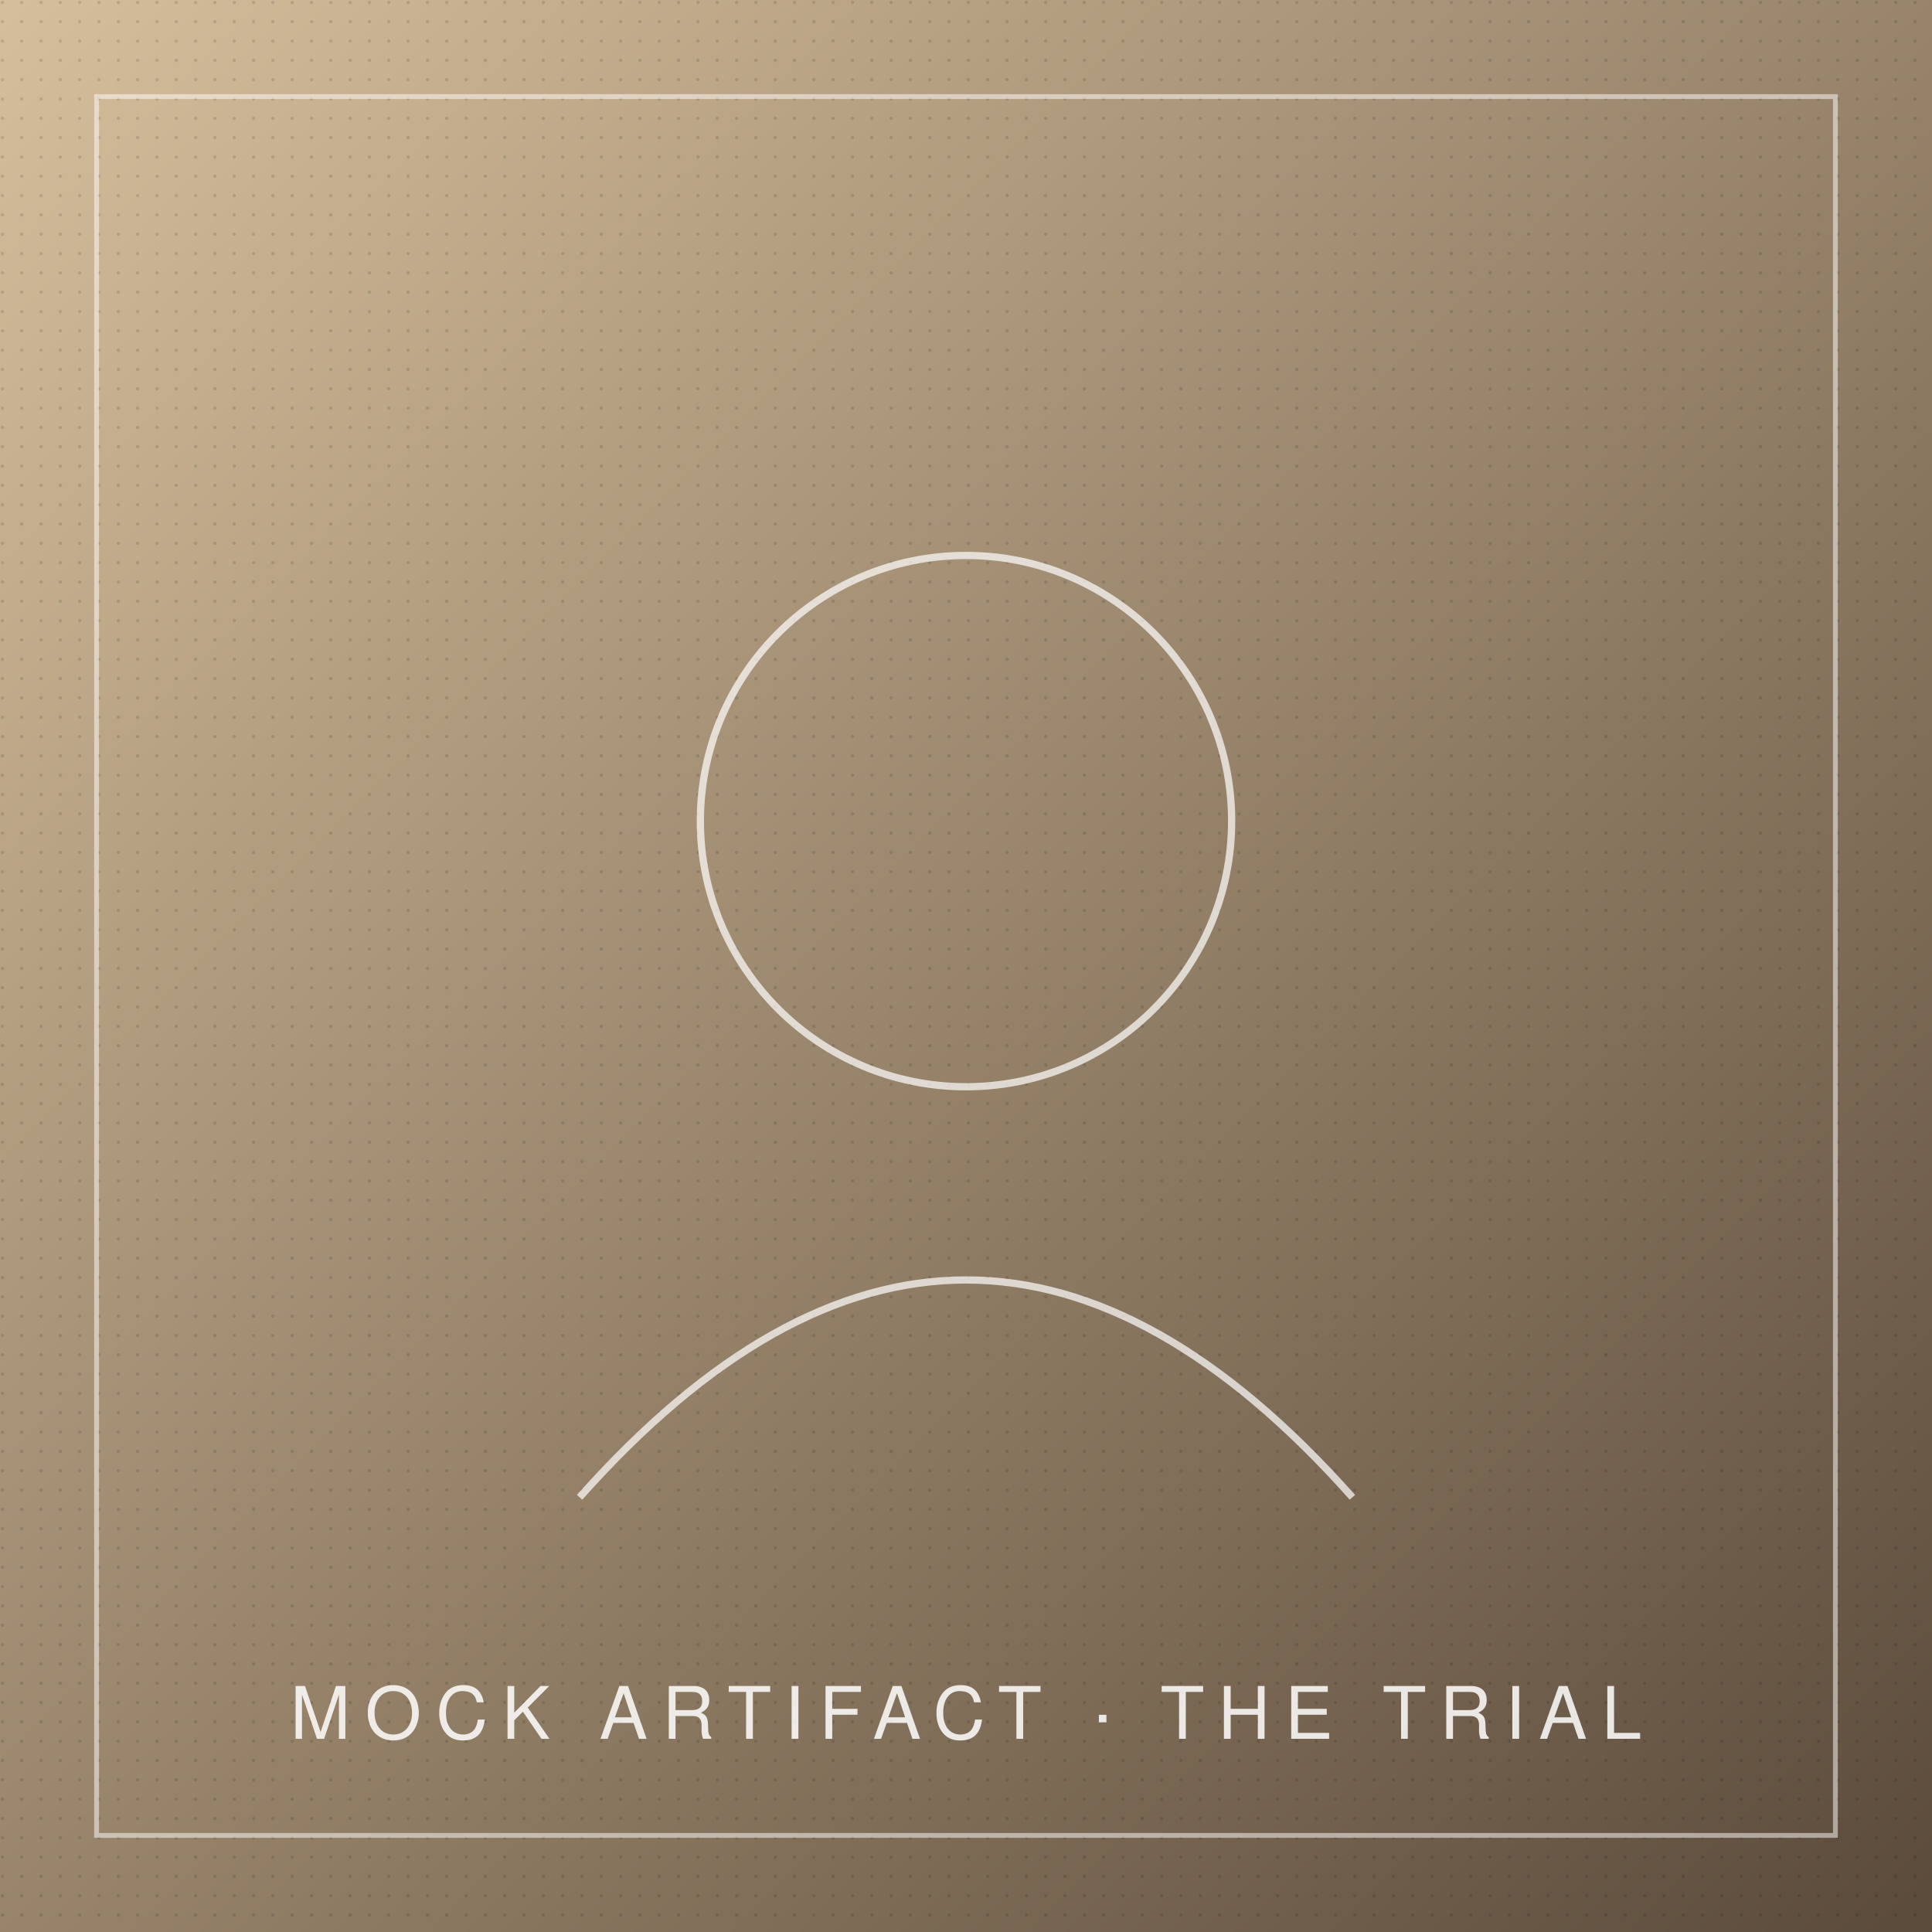
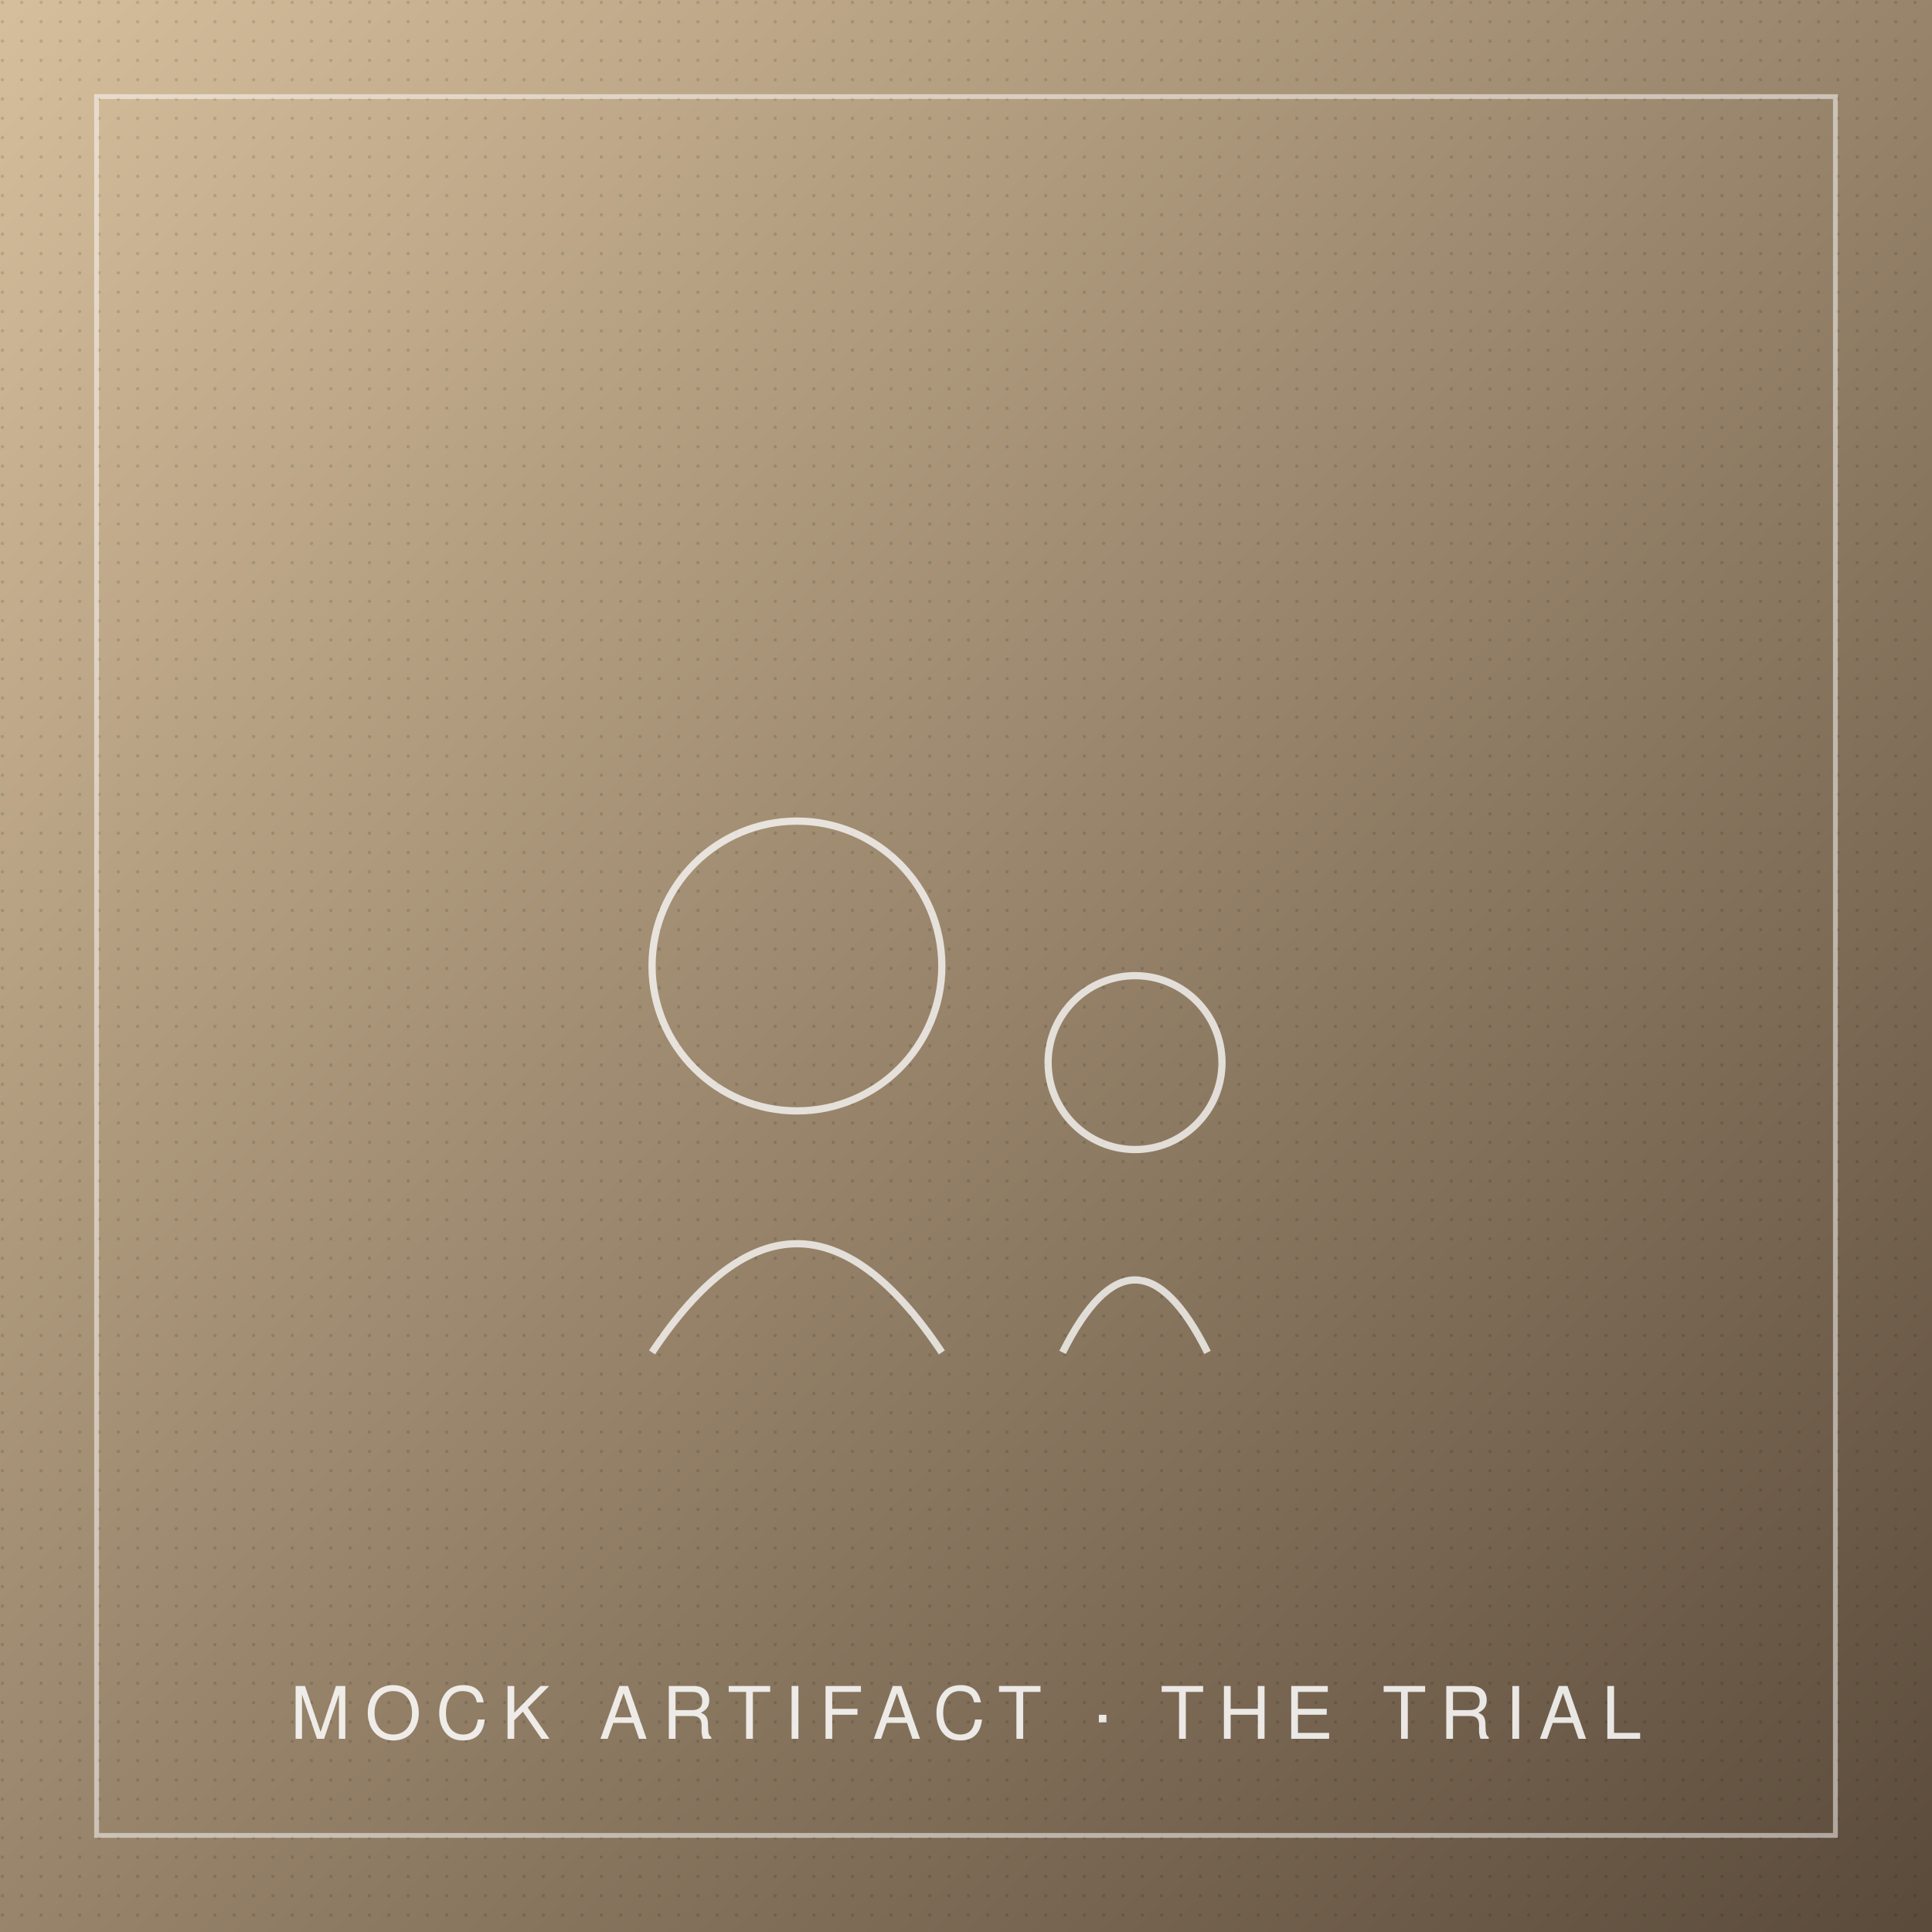
<svg xmlns="http://www.w3.org/2000/svg" viewBox="0 0 800 800">
  <defs>
    <linearGradient id="g" x1="0" y1="0" x2="1" y2="1">
      <stop offset="0" stop-color="#d6bf9c" />
      <stop offset="1" stop-color="#5a4a3a" />
    </linearGradient>
    <pattern id="p" width="8" height="8" patternUnits="userSpaceOnUse">
      <circle cx="1" cy="1" r=".7" fill="#000" opacity=".12" />
    </pattern>
  </defs>
  <rect width="800" height="800" fill="url(#g)" />
  <rect width="800" height="800" fill="url(#p)" />
  <rect x="40" y="40" width="720" height="720" fill="none" stroke="#fff" stroke-opacity=".5" stroke-width="2" />
-   <circle cx="400" cy="340" r="110" fill="none" stroke="#fff" stroke-opacity=".7" stroke-width="3" />
-   <path d="M240 620 Q400 440 560 620" fill="none" stroke="#fff" stroke-opacity=".7" stroke-width="3" />
+   <g stroke="#fff" stroke-opacity=".75" stroke-width="3">
+     <circle cx="330" cy="400" r="60" fill="none" />
+     <circle cx="470" cy="440" r="36" fill="none" />
+     <path d="M270 560 Q330 470 390 560 M440 560 Q470 500 500 560" fill="none" />
+   </g>
  <text x="400" y="720" text-anchor="middle" font-family="Helvetica, Arial, sans-serif" font-size="30" letter-spacing="6" fill="#fff" fill-opacity=".85">MOCK ARTIFACT · THE TRIAL</text>
</svg>
